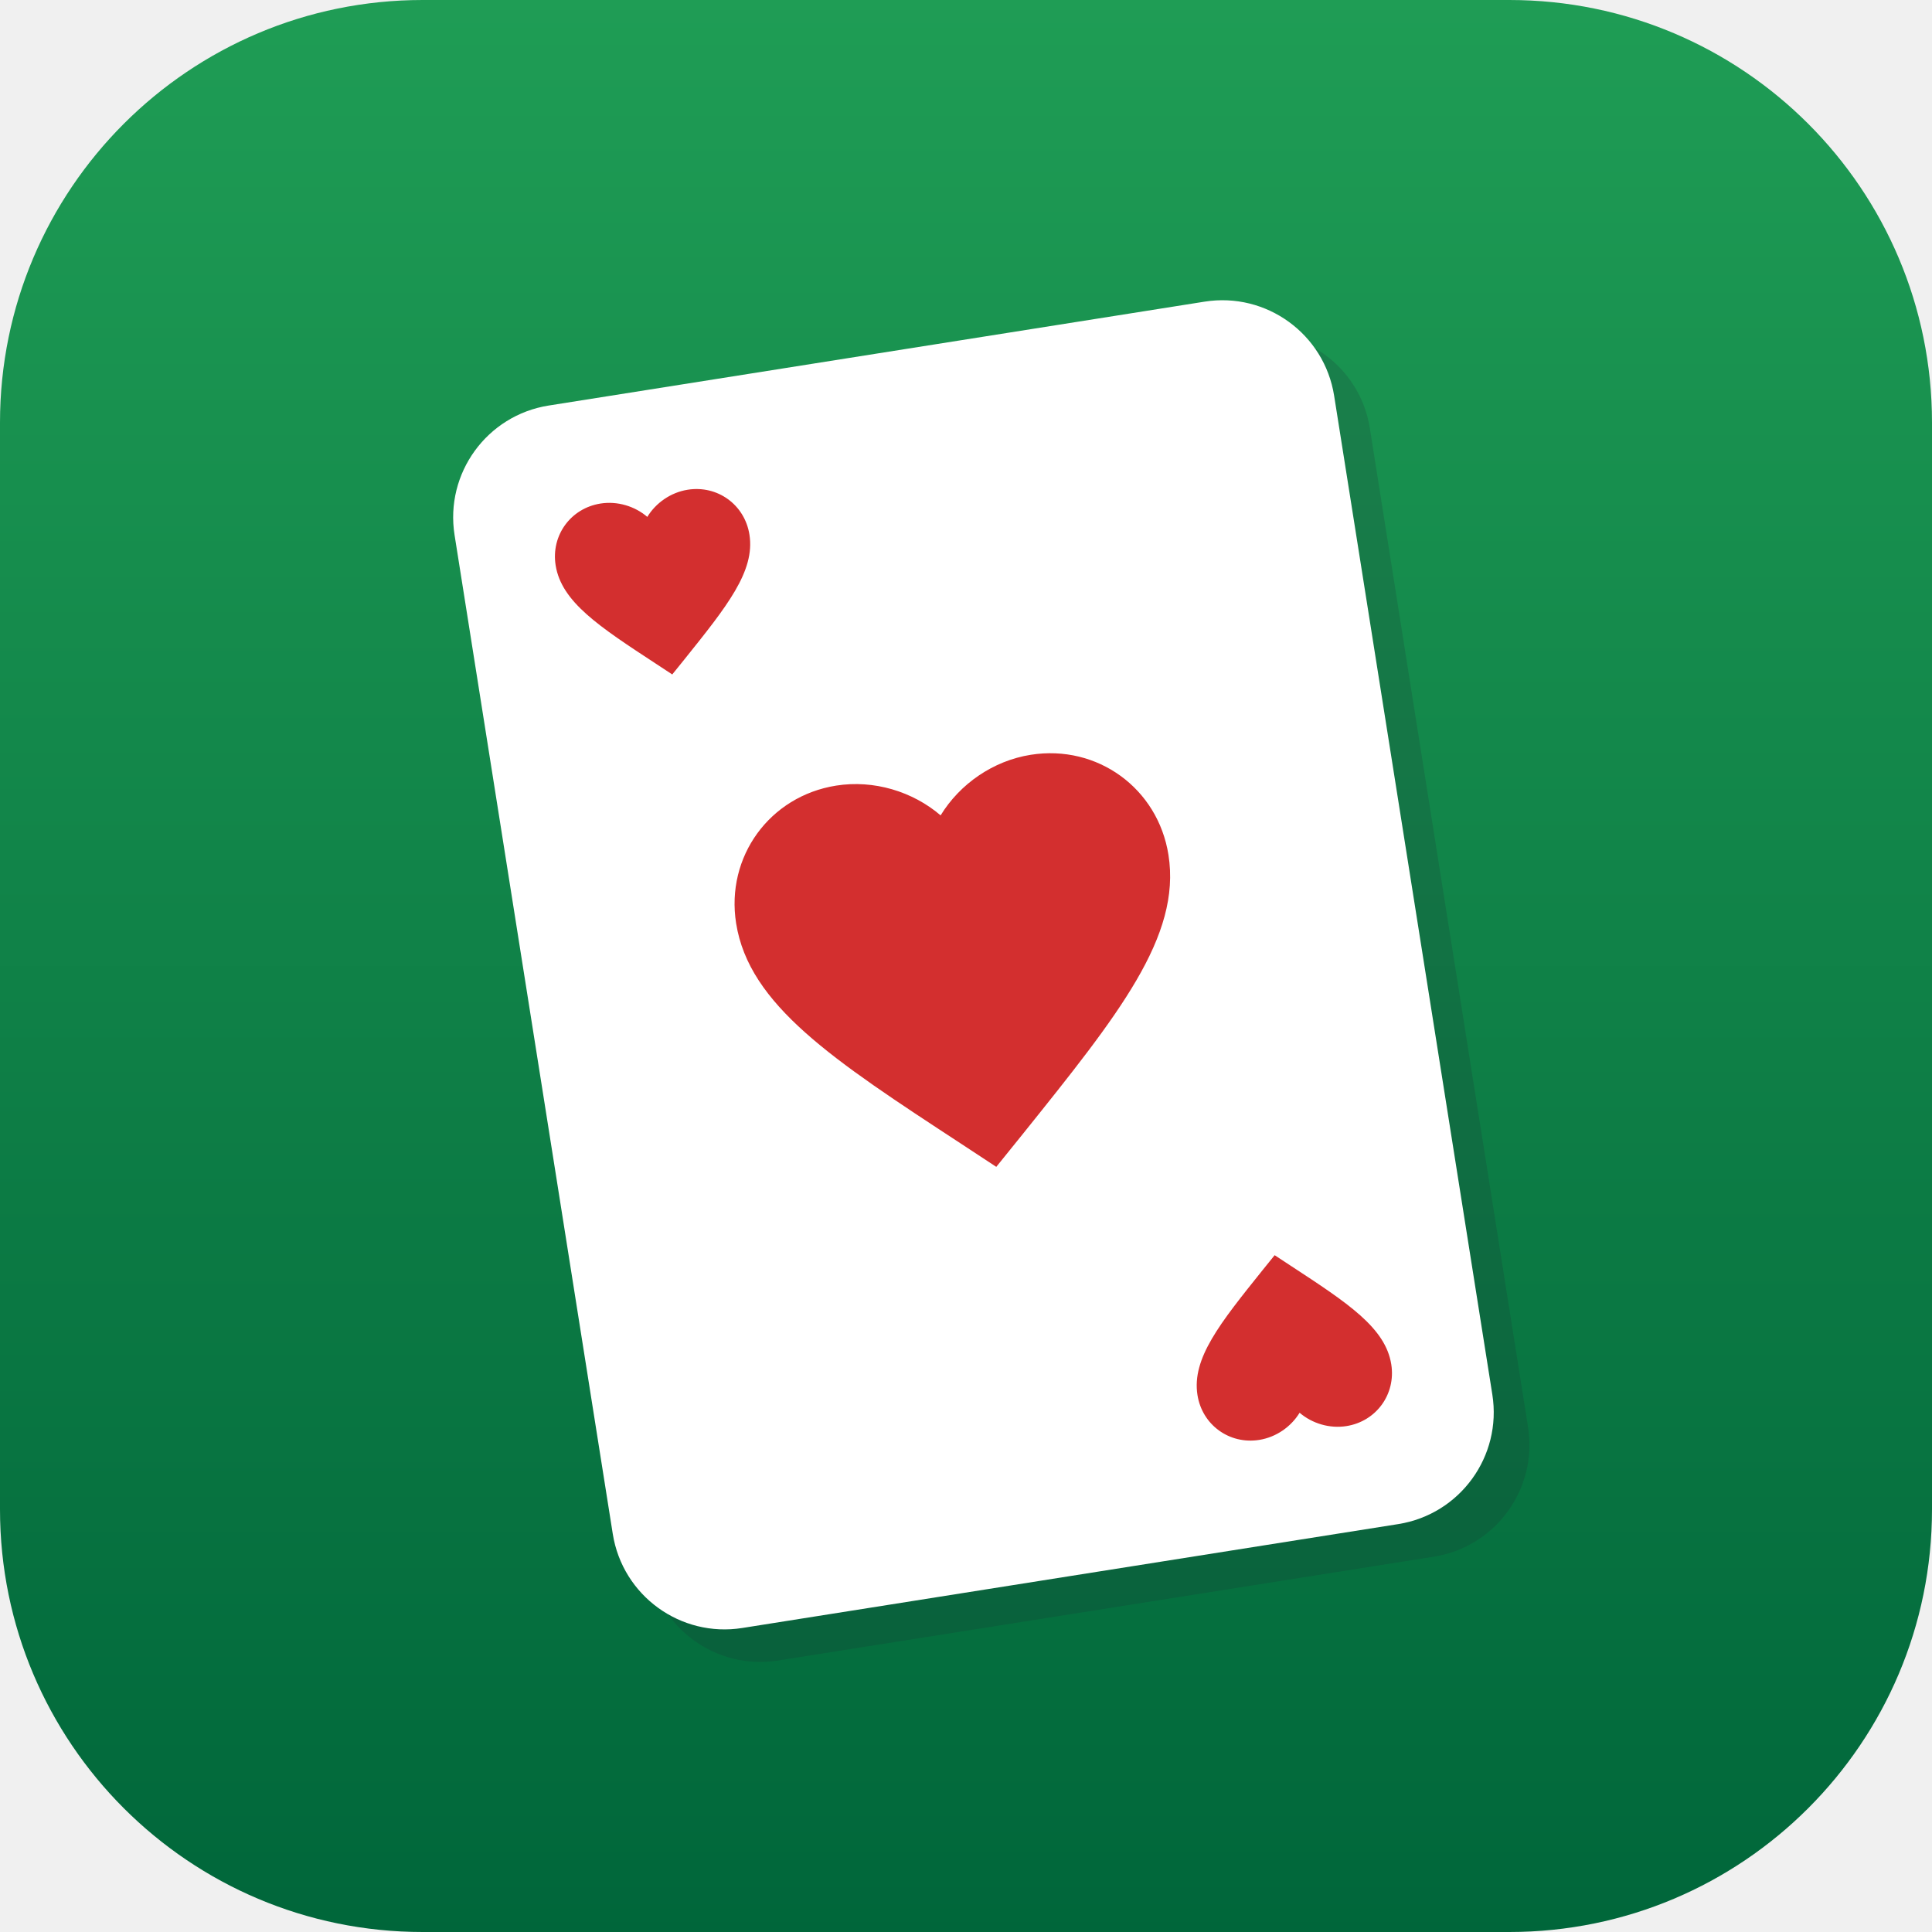
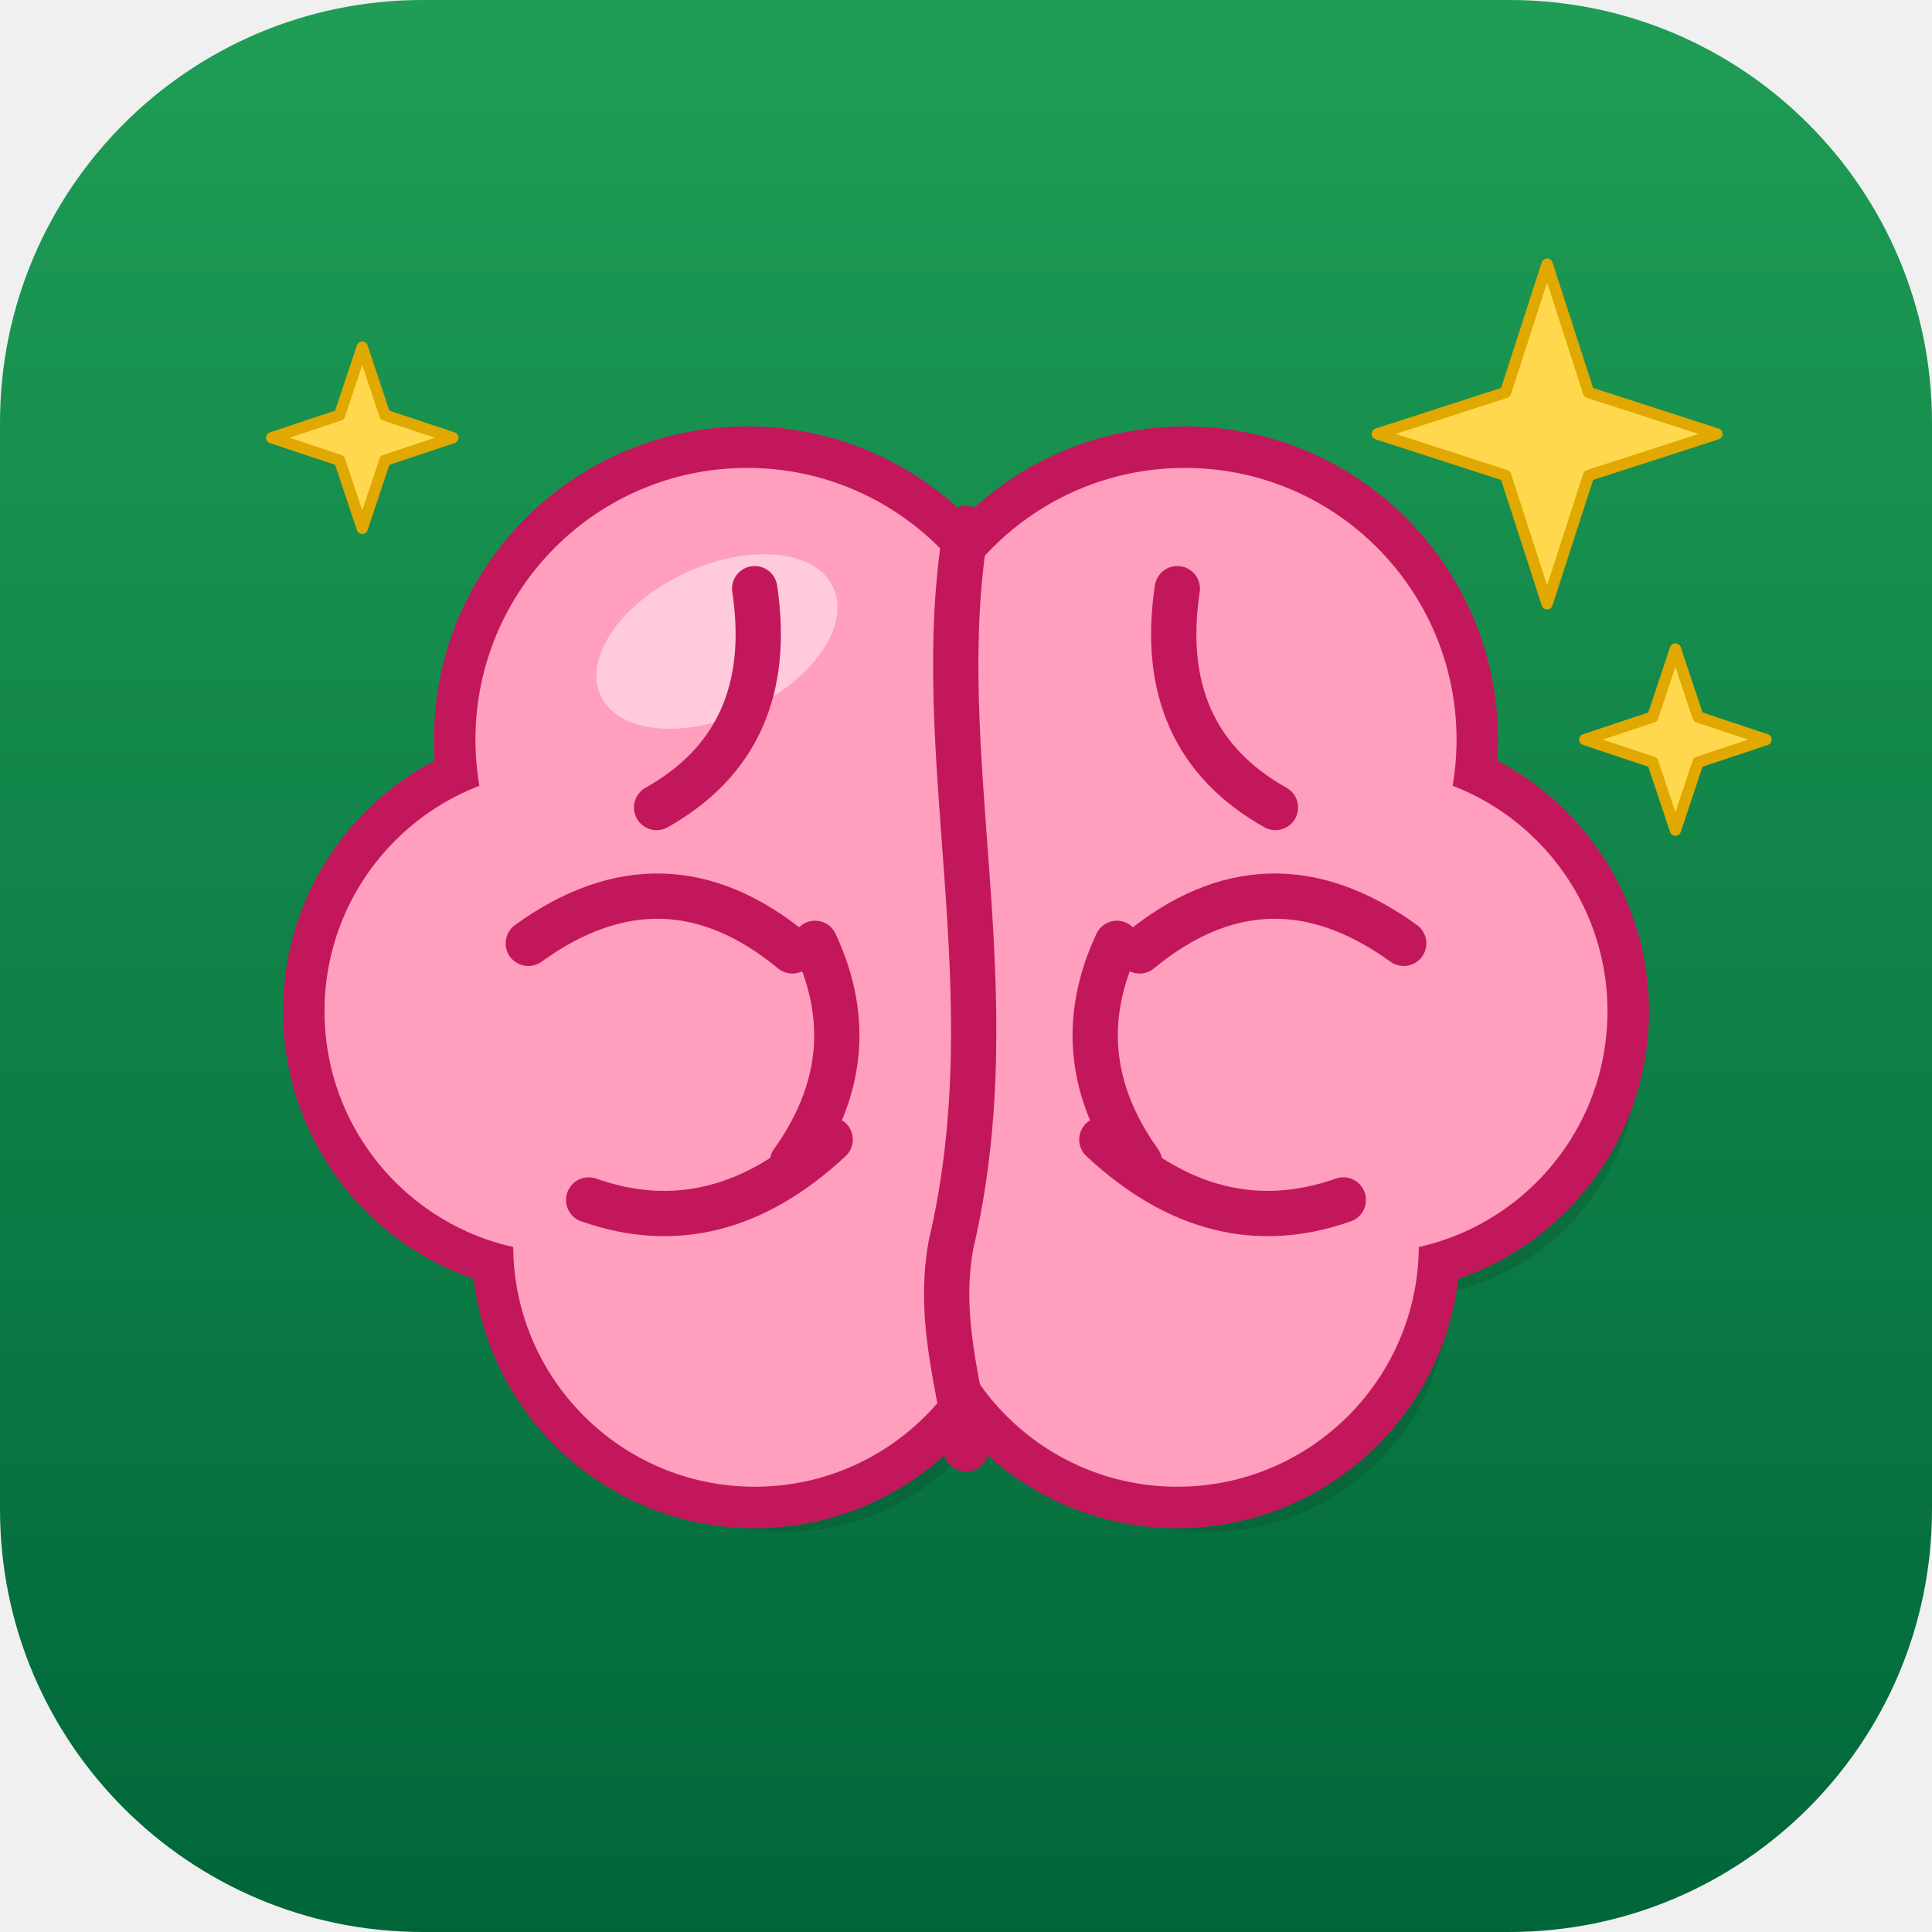
<svg xmlns="http://www.w3.org/2000/svg" viewBox="0 0 512 512">
  <defs>
    <linearGradient id="g" x1="0" y1="0" x2="0" y2="1">
      <stop offset="0" stop-color="#1f9d55" />
      <stop offset="1" stop-color="#00663a" />
    </linearGradient>
  </defs>
  <rect width="512" height="512" rx="112" fill="url(#g)" />
-   <g transform="rotate(-9 256 256)">
-     <rect x="140" y="92" width="236" height="328" rx="30" fill="#1d2633" opacity=".18" transform="translate(8 10)" />
-     <rect x="140" y="92" width="236" height="328" rx="30" fill="#fff" />
-     <path transform="translate(160 112) scale(2.6)" fill="#d32f2f" d="M12 21.35l-1.45-1.32C5.4 15.36 2 12.28 2 8.5 2 5.42 4.42 3 7.5 3c1.74 0 3.41.81 4.5 2.09C13.09 3.81 14.76 3 16.5 3 19.58 3 22 5.42 22 8.5c0 3.78-3.4 6.86-8.55 11.54L12 21.35z" />
-     <path transform="translate(356 400) rotate(180) scale(2.6)" fill="#d32f2f" d="M12 21.35l-1.45-1.32C5.4 15.36 2 12.28 2 8.5 2 5.42 4.42 3 7.5 3c1.74 0 3.41.81 4.5 2.09C13.09 3.81 14.76 3 16.5 3 19.58 3 22 5.42 22 8.5c0 3.78-3.4 6.86-8.55 11.54L12 21.35z" />
-     <path transform="translate(186 186) scale(5.8)" fill="#d32f2f" d="M12 21.35l-1.45-1.32C5.4 15.36 2 12.28 2 8.5 2 5.42 4.42 3 7.5 3c1.74 0 3.41.81 4.5 2.09C13.09 3.81 14.76 3 16.5 3 19.58 3 22 5.42 22 8.5c0 3.78-3.4 6.86-8.55 11.54L12 21.35z" />
+   <g transform="translate(8 12)" fill="#0b3d24" opacity=".22">
+     <circle cx="198" cy="196" r="72" />
+     <circle cx="314" cy="196" r="72" />
+     <circle cx="150" cy="268" r="64" />
+     <circle cx="362" cy="268" r="64" />
+     <circle cx="200" cy="330" r="64" />
+     <circle cx="312" cy="330" r="64" />
+     <circle cx="256" cy="262" r="80" />
+   </g>
+   <g fill="#c2185b" stroke="#c2185b" stroke-width="22">
+     <circle cx="198" cy="196" r="72" />
+     <circle cx="314" cy="196" r="72" />
+     <circle cx="150" cy="268" r="64" />
+     <circle cx="362" cy="268" r="64" />
+     <circle cx="200" cy="330" r="64" />
+     <circle cx="312" cy="330" r="64" />
+     <circle cx="256" cy="262" r="80" />
+   </g>
+   <g fill="#ff9ebd">
+     <circle cx="198" cy="196" r="72" />
+     <circle cx="314" cy="196" r="72" />
+     <circle cx="150" cy="268" r="64" />
+     <circle cx="362" cy="268" r="64" />
+     <circle cx="200" cy="330" r="64" />
+     <circle cx="312" cy="330" r="64" />
+     <circle cx="256" cy="262" r="80" />
+   </g>
+   <ellipse cx="190" cy="170" rx="34" ry="20" fill="#fff" opacity=".45" transform="rotate(-25 190 170)" />
+   <g fill="none" stroke="#c2185b" stroke-width="12" stroke-linecap="round">
+     <path d="M256 140 C 246 200, 268 262, 252 330 C 248 352, 256 372, 256 384" />
+     <path d="M140 250 q 36 -26 70 2" />
+     <path d="M156 318 q 34 12 64 -16" />
+     <path d="M200 156 q 6 40 -26 58" />
+     <path d="M216 250 q 14 30 -6 58" />
+     <path d="M372 250 q -36 -26 -70 2" />
+     <path d="M356 318 q -34 12 -64 -16" />
+     <path d="M312 156 q -6 40 26 58" />
+     <path d="M296 250 q -14 30 6 58" />
+   </g>
+   <g fill="#ffd84d" stroke="#e0a800" stroke-width="3" stroke-linejoin="round">
+     <path d="M410 70 L 421 104 L 455 115 L 421 126 L 410 160 L 399 126 L 365 115 L 399 104 Z" />
+     <path d="M444 172 L 450 190 L 468 196 L 450 202 L 444 220 L 438 202 L 420 196 L 438 190 Z" />
+     <path d="M96 92 L 102 110 L 120 116 L 102 122 L 96 140 L 90 122 L 72 116 L 90 110 Z" />
  </g>
</svg>
